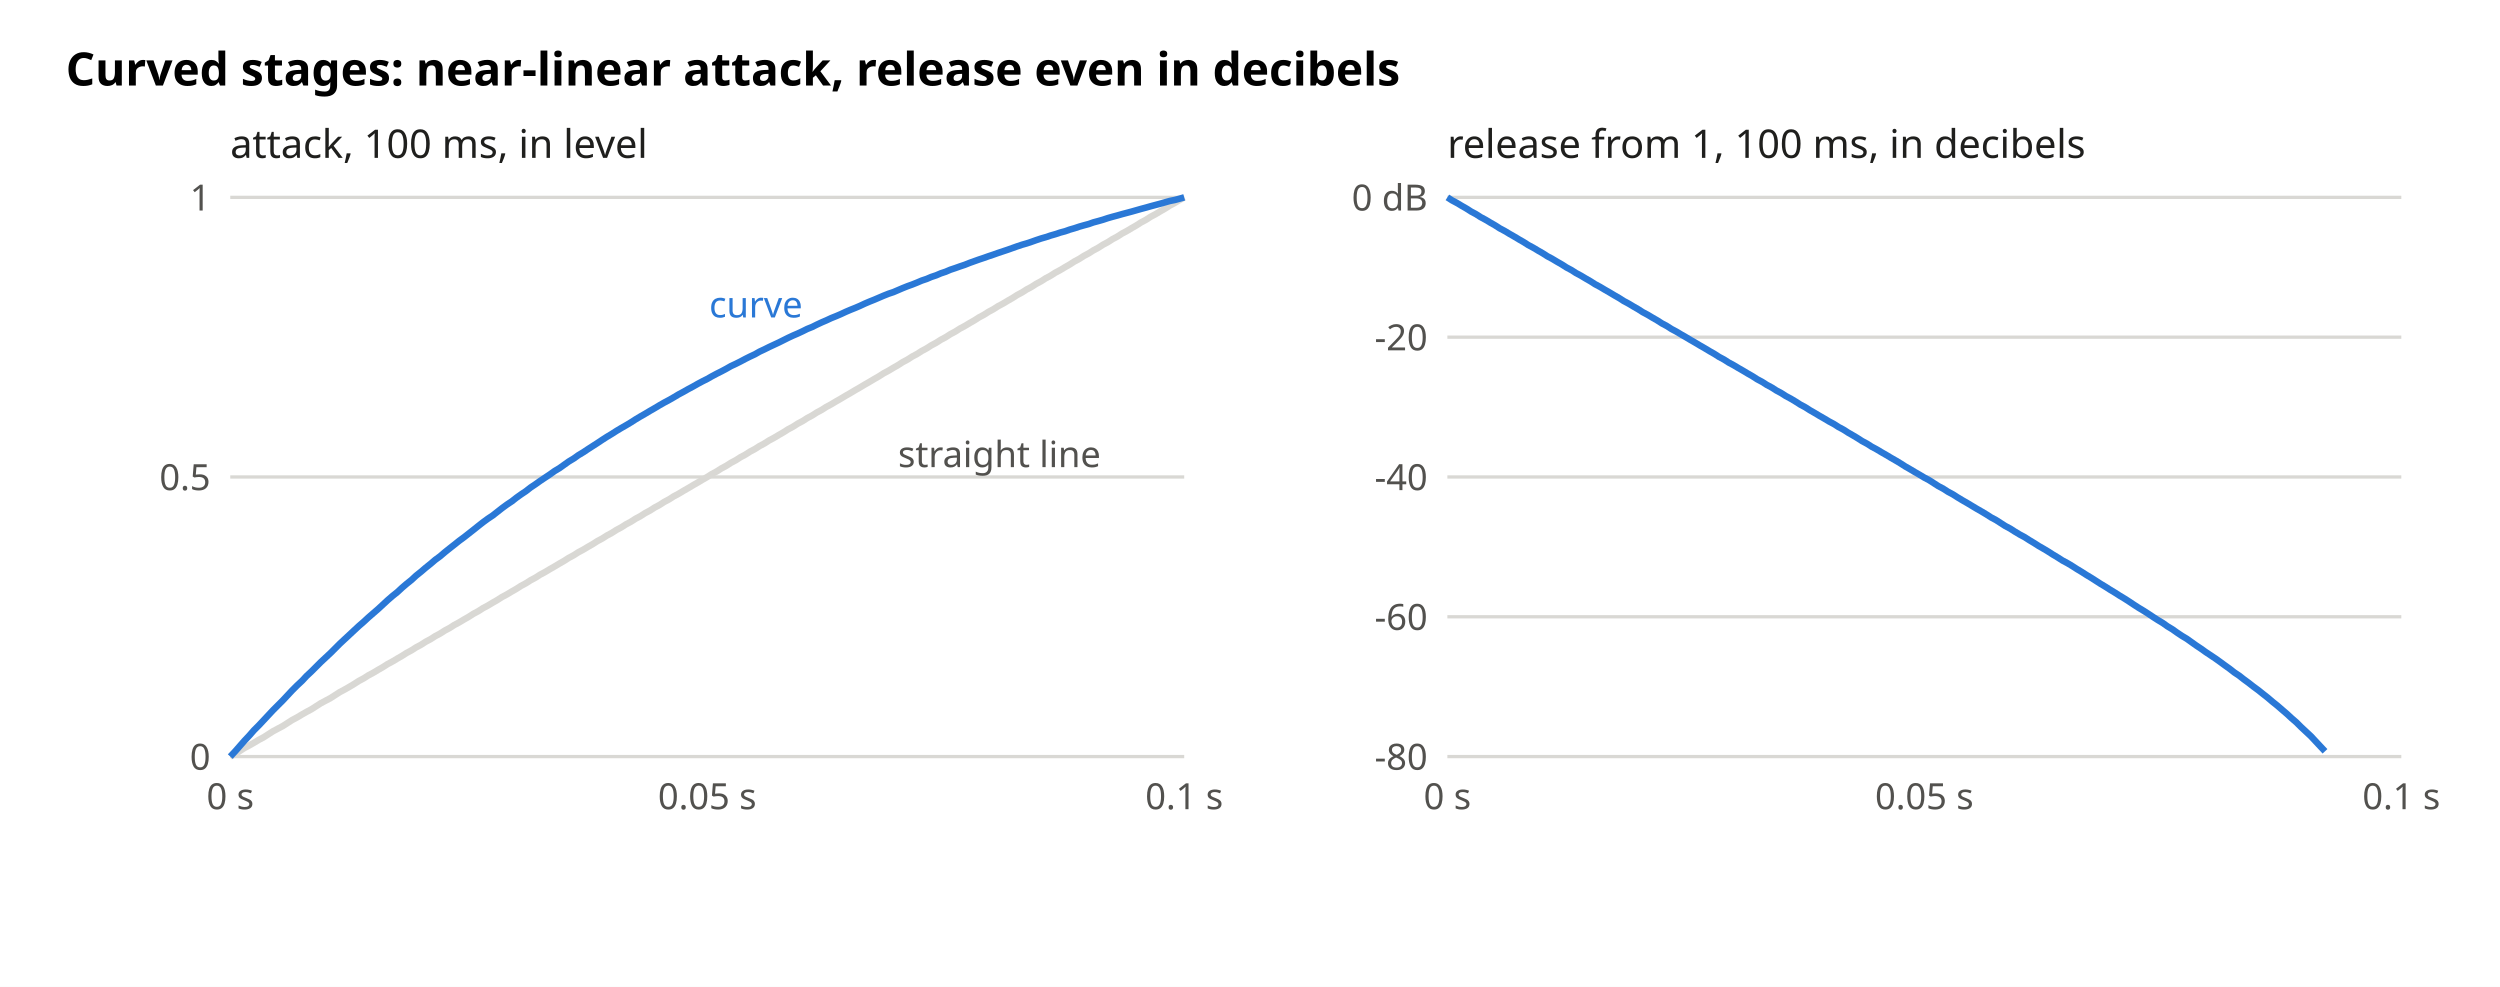
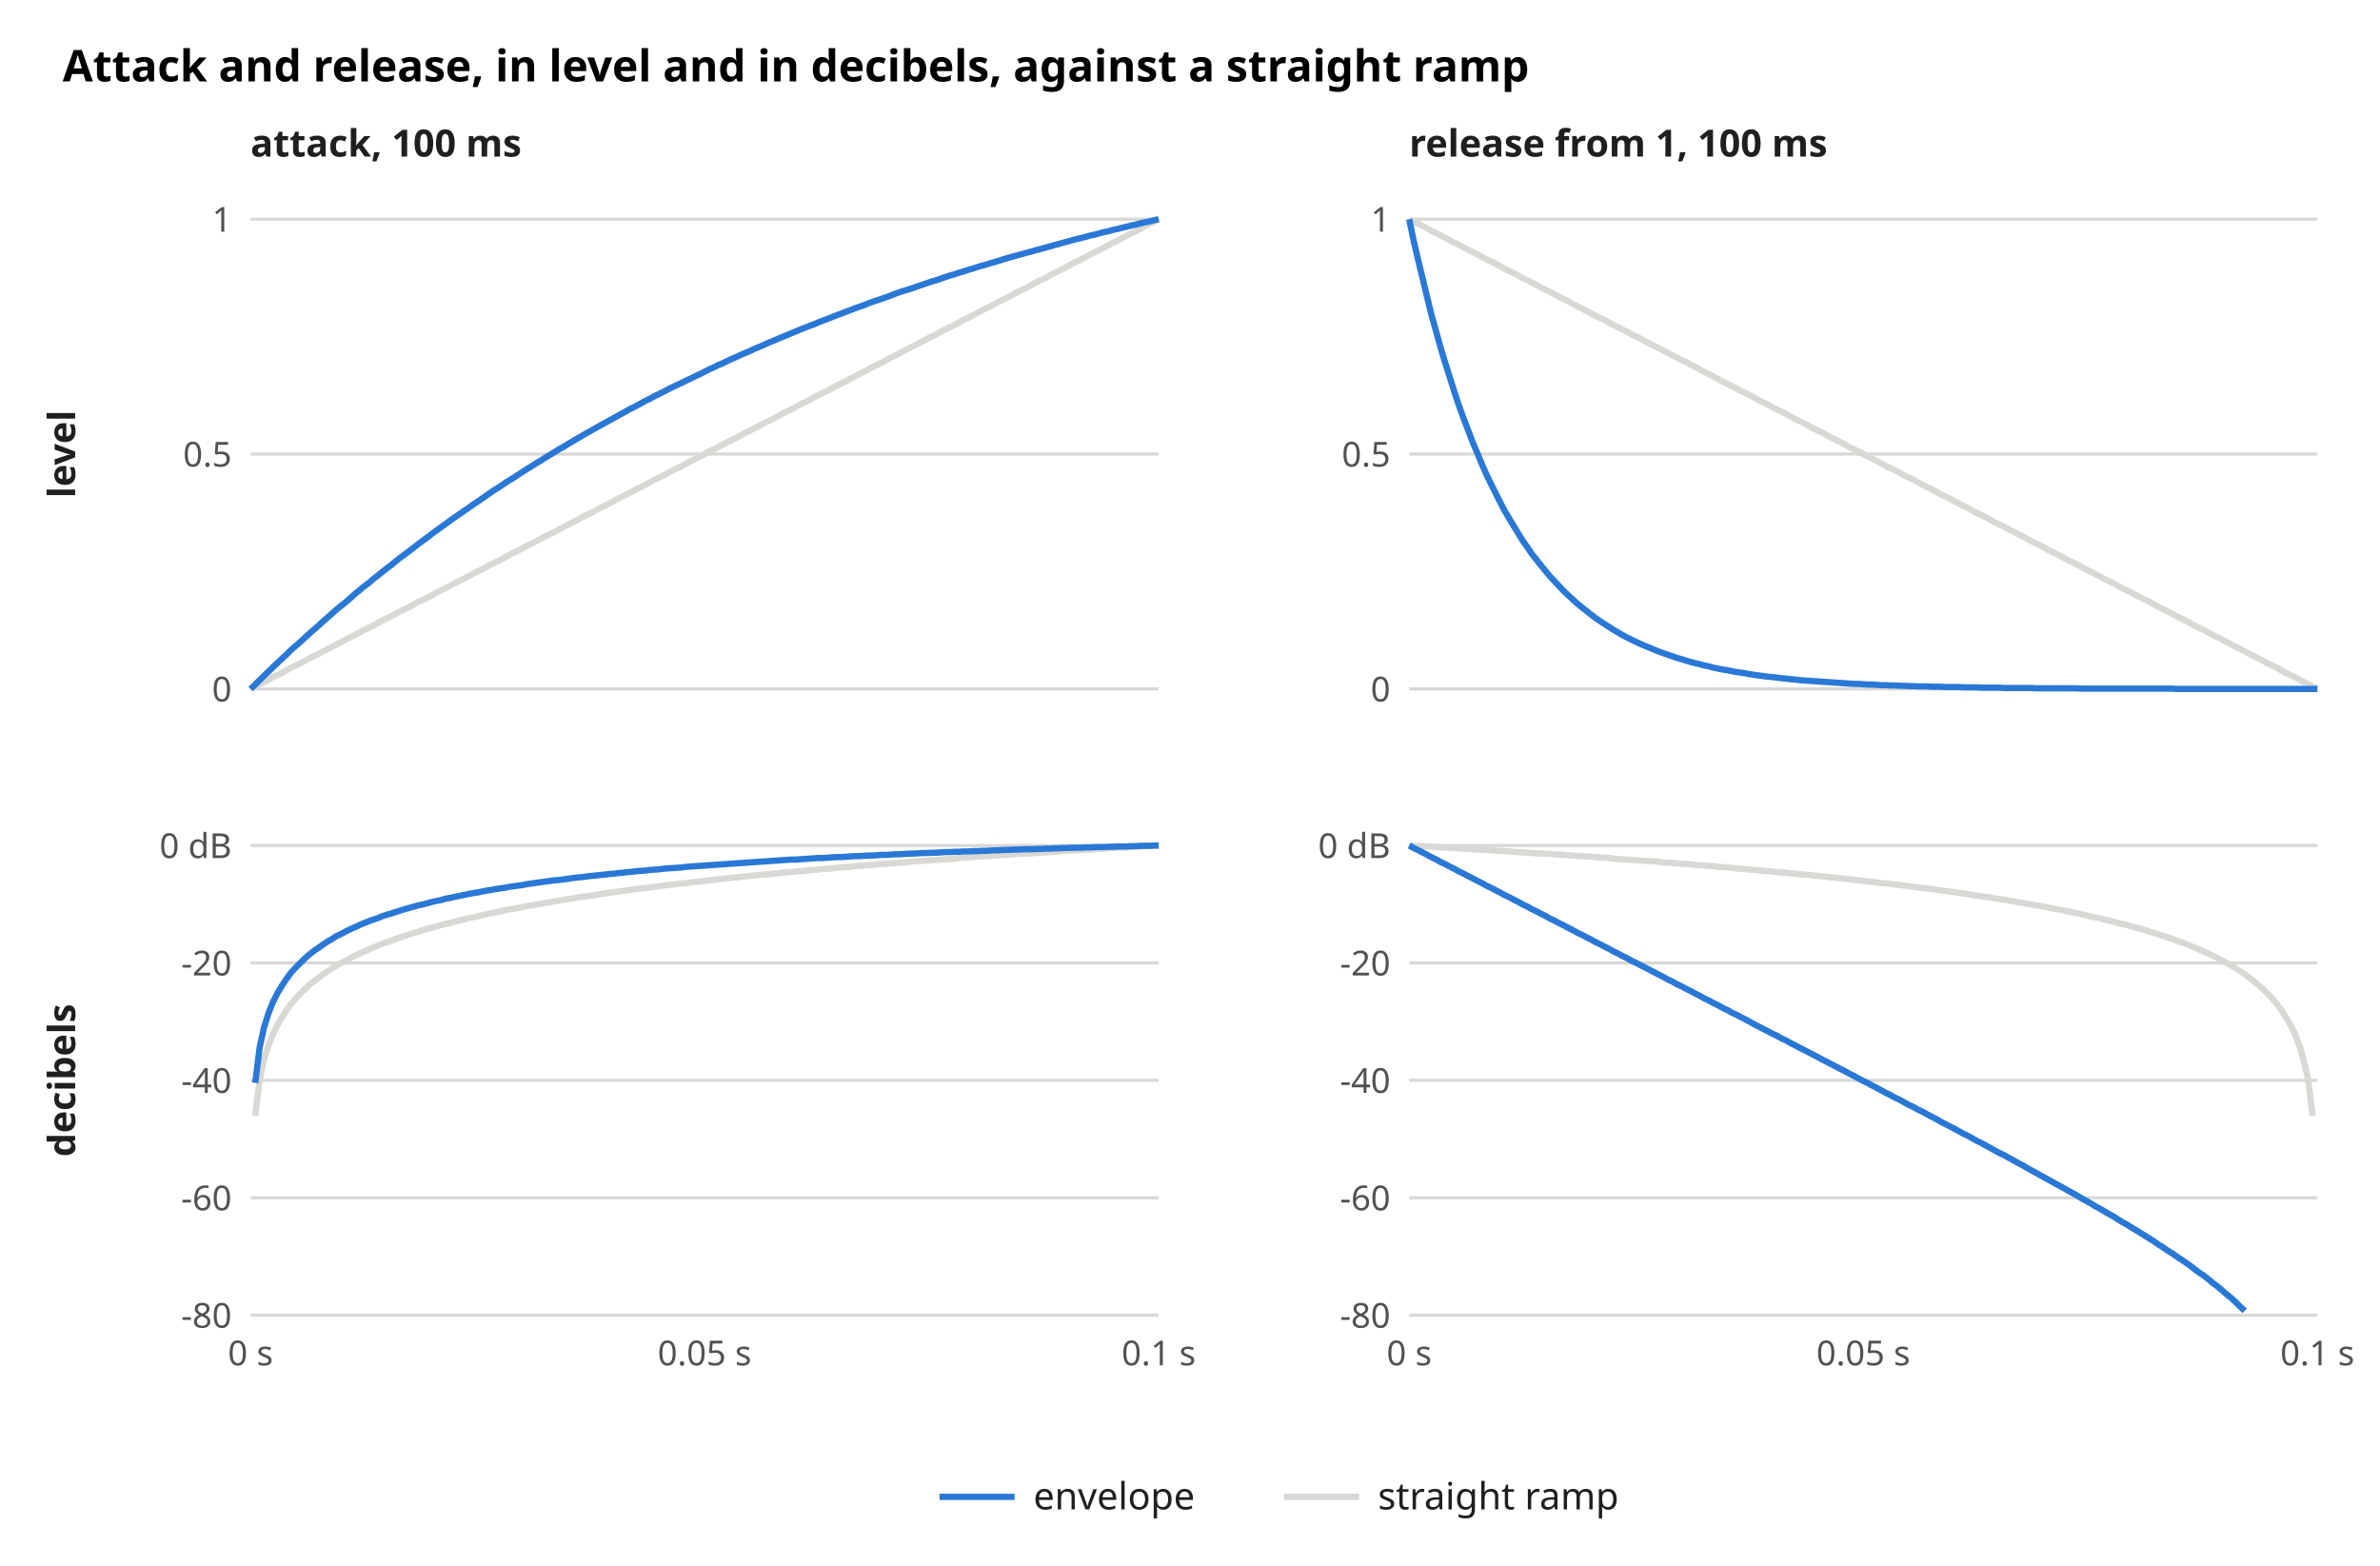
- <svg xmlns="http://www.w3.org/2000/svg" width="760" height="300" viewBox="0 0 760 300" font-family="sans-serif" font-size="13">
+ <svg xmlns="http://www.w3.org/2000/svg" width="760" height="500" viewBox="0 0 760 500" font-family="sans-serif" font-size="13">
  <rect width="100%" height="100%" fill="#ffffff" />
-   <text x="20" y="26" font-weight="bold" font-size="14">Curved stages: near-linear attack, release even in decibels</text>
-   <line x1="70.0" y1="230.0" x2="360.0" y2="230.0" stroke="#d9d8d4" stroke-width="1" />
-   <text x="64.0" y="234.0" text-anchor="end" font-size="11" fill="#52514e">0</text>
-   <line x1="70.0" y1="145.0" x2="360.0" y2="145.0" stroke="#d9d8d4" stroke-width="1" />
-   <text x="64.0" y="149.0" text-anchor="end" font-size="11" fill="#52514e">0.5</text>
-   <line x1="70.0" y1="60.0" x2="360.0" y2="60.0" stroke="#d9d8d4" stroke-width="1" />
-   <text x="64.0" y="64.0" text-anchor="end" font-size="11" fill="#52514e">1</text>
-   <text x="70.0" y="246.0" text-anchor="middle" font-size="11" fill="#52514e">0 s</text>
-   <text x="215.0" y="246.0" text-anchor="middle" font-size="11" fill="#52514e">0.05 s</text>
-   <text x="360.0" y="246.0" text-anchor="middle" font-size="11" fill="#52514e">0.1 s</text>
-   <text x="70.0" y="48.0" text-anchor="start" font-size="12" fill="#1f1f1d">attack, 100 ms, in level</text>
-   <polyline points="70.0,230.0 71.5,229.2 72.9,228.3 74.3,227.4 75.8,226.6 77.2,225.8 78.7,224.9 80.2,224.1 81.6,223.2 83.0,222.3 84.5,221.5 86.0,220.7 87.4,219.8 88.8,218.9 90.3,218.1 91.8,217.2 93.2,216.4 94.7,215.6 96.1,214.7 97.5,213.8 99.0,213.0 100.5,212.2 101.9,211.3 103.3,210.4 104.8,209.6 106.2,208.8 107.7,207.9 109.1,207.0 110.6,206.2 112.0,205.3 113.5,204.5 115.0,203.6 116.4,202.8 117.8,201.9 119.3,201.1 120.8,200.2 122.2,199.4 123.6,198.5 125.1,197.7 126.5,196.8 128.0,196.0 129.4,195.1 130.9,194.3 132.3,193.4 133.8,192.6 135.2,191.7 136.7,190.9 138.1,190.0 139.6,189.2 141.1,188.3 142.5,187.5 143.9,186.6 145.4,185.8 146.8,184.9 148.3,184.1 149.8,183.2 151.2,182.4 152.6,181.5 154.1,180.7 155.6,179.8 157.0,179.0 158.4,178.1 159.9,177.3 161.3,176.4 162.8,175.6 164.2,174.7 165.7,173.9 167.2,173.0 168.6,172.2 170.1,171.3 171.5,170.5 172.9,169.6 174.4,168.8 175.8,167.9 177.3,167.1 178.8,166.2 180.2,165.4 181.6,164.5 183.1,163.7 184.5,162.8 186.0,162.0 187.4,161.1 188.9,160.3 190.3,159.4 191.8,158.6 193.2,157.7 194.7,156.9 196.1,156.0 197.6,155.2 199.0,154.3 200.5,153.5 201.9,152.6 203.4,151.8 204.8,150.9 206.3,150.1 207.8,149.2 209.2,148.4 210.7,147.5 212.1,146.7 213.6,145.8 215.0,145.0 216.4,144.1 217.9,143.3 219.3,142.4 220.8,141.6 222.2,140.7 223.7,139.9 225.1,139.0 226.6,138.2 228.0,137.3 229.5,136.5 230.9,135.6 232.4,134.8 233.8,133.9 235.3,133.1 236.8,132.2 238.2,131.4 239.6,130.5 241.1,129.7 242.5,128.8 244.0,128.0 245.4,127.1 246.9,126.3 248.3,125.4 249.8,124.6 251.2,123.7 252.7,122.9 254.2,122.0 255.6,121.2 257.1,120.3 258.5,119.5 260.0,118.6 261.4,117.8 262.9,116.9 264.3,116.1 265.8,115.2 267.2,114.4 268.6,113.5 270.1,112.7 271.6,111.8 273.0,111.0 274.4,110.1 275.9,109.3 277.3,108.4 278.8,107.6 280.2,106.7 281.7,105.9 283.1,105.0 284.6,104.2 286.0,103.3 287.5,102.5 288.9,101.6 290.4,100.8 291.8,99.9 293.3,99.1 294.8,98.2 296.2,97.4 297.6,96.5 299.1,95.7 300.5,94.8 302.0,94.0 303.4,93.1 304.9,92.3 306.4,91.4 307.8,90.6 309.2,89.7 310.7,88.9 312.1,88.0 313.6,87.2 315.0,86.3 316.5,85.5 317.9,84.6 319.4,83.8 320.8,82.9 322.3,82.1 323.8,81.2 325.2,80.4 326.6,79.5 328.1,78.7 329.5,77.8 331.0,77.0 332.4,76.1 333.9,75.3 335.3,74.4 336.8,73.6 338.2,72.7 339.7,71.9 341.1,71.0 342.6,70.2 344.1,69.3 345.5,68.5 346.9,67.6 348.4,66.8 349.8,65.9 351.3,65.1 352.8,64.2 354.2,63.4 355.6,62.5 357.1,61.7 358.6,60.8 360.0,60.0" fill="none" stroke="#d9d8d4" stroke-width="2" />
-   <polyline points="70.0,230.0 71.5,228.4 72.9,226.8 74.3,225.2 75.8,223.6 77.2,222.0 78.7,220.5 80.2,218.9 81.6,217.4 83.0,215.9 84.5,214.4 86.0,212.9 87.4,211.4 88.8,209.9 90.3,208.4 91.8,207.0 93.2,205.5 94.7,204.1 96.1,202.7 97.5,201.3 99.0,199.9 100.5,198.5 101.9,197.1 103.3,195.7 104.8,194.3 106.2,193.0 107.7,191.6 109.1,190.3 110.6,189.0 112.0,187.7 113.5,186.4 115.0,185.1 116.4,183.8 117.8,182.5 119.3,181.2 120.8,180.0 122.2,178.7 123.6,177.5 125.1,176.3 126.5,175.0 128.0,173.8 129.4,172.6 130.9,171.4 132.3,170.2 133.8,169.1 135.2,167.9 136.7,166.7 138.1,165.6 139.6,164.4 141.1,163.3 142.5,162.2 143.9,161.1 145.4,159.9 146.8,158.8 148.3,157.7 149.8,156.7 151.2,155.6 152.6,154.5 154.1,153.4 155.6,152.4 157.0,151.3 158.4,150.3 159.9,149.3 161.3,148.2 162.8,147.2 164.2,146.2 165.7,145.2 167.2,144.2 168.6,143.2 170.1,142.3 171.5,141.3 172.9,140.3 174.4,139.4 175.8,138.4 177.3,137.5 178.8,136.5 180.2,135.6 181.6,134.7 183.1,133.7 184.5,132.8 186.0,131.9 187.4,131.0 188.9,130.1 190.3,129.3 191.8,128.4 193.2,127.5 194.7,126.6 196.1,125.8 197.6,124.9 199.0,124.1 200.5,123.2 201.9,122.4 203.4,121.6 204.8,120.8 206.3,119.9 207.8,119.1 209.2,118.3 210.7,117.5 212.1,116.7 213.6,115.9 215.0,115.2 216.4,114.4 217.9,113.6 219.3,112.9 220.8,112.1 222.2,111.3 223.7,110.6 225.1,109.9 226.6,109.1 228.0,108.4 229.5,107.7 230.9,106.9 232.4,106.2 233.8,105.5 235.3,104.8 236.8,104.1 238.2,103.4 239.6,102.7 241.1,102.0 242.5,101.4 244.0,100.7 245.4,100.0 246.9,99.4 248.3,98.7 249.8,98.0 251.2,97.4 252.7,96.7 254.2,96.1 255.6,95.5 257.1,94.8 258.5,94.2 260.0,93.6 261.4,93.0 262.9,92.3 264.3,91.7 265.8,91.1 267.2,90.5 268.6,89.9 270.1,89.3 271.6,88.8 273.0,88.2 274.4,87.6 275.9,87.0 277.3,86.5 278.8,85.9 280.2,85.3 281.7,84.8 283.1,84.2 284.6,83.7 286.0,83.1 287.5,82.6 288.9,82.0 290.4,81.5 291.8,81.0 293.3,80.5 294.8,79.9 296.2,79.4 297.6,78.9 299.1,78.4 300.5,77.9 302.0,77.4 303.4,76.9 304.9,76.4 306.4,75.9 307.8,75.4 309.2,74.9 310.7,74.4 312.1,74.0 313.6,73.5 315.0,73.0 316.5,72.5 317.9,72.1 319.4,71.6 320.8,71.2 322.3,70.7 323.8,70.3 325.2,69.8 326.6,69.4 328.1,68.9 329.5,68.5 331.0,68.1 332.4,67.6 333.9,67.2 335.3,66.8 336.8,66.3 338.2,65.9 339.7,65.5 341.1,65.1 342.6,64.7 344.1,64.3 345.5,63.9 346.9,63.5 348.4,63.1 349.8,62.7 351.3,62.3 352.8,61.9 354.2,61.5 355.6,61.1 357.1,60.8 358.6,60.4 360.0,60.0" fill="none" stroke="#2a78d6" stroke-width="2" />
-   <text x="244.0" y="96.5" text-anchor="end" font-size="11" fill="#2a78d6">curve</text>
-   <text x="273.0" y="142.0" text-anchor="start" font-size="11" fill="#52514e">straight line</text>
-   <line x1="440.0" y1="60.0" x2="730.0" y2="60.0" stroke="#d9d8d4" stroke-width="1" />
-   <text x="434.0" y="64.0" text-anchor="end" font-size="11" fill="#52514e">0 dB</text>
-   <line x1="440.0" y1="102.5" x2="730.0" y2="102.5" stroke="#d9d8d4" stroke-width="1" />
-   <text x="434.0" y="106.5" text-anchor="end" font-size="11" fill="#52514e">-20</text>
-   <line x1="440.0" y1="145.0" x2="730.0" y2="145.0" stroke="#d9d8d4" stroke-width="1" />
-   <text x="434.0" y="149.0" text-anchor="end" font-size="11" fill="#52514e">-40</text>
-   <line x1="440.0" y1="187.5" x2="730.0" y2="187.5" stroke="#d9d8d4" stroke-width="1" />
-   <text x="434.0" y="191.5" text-anchor="end" font-size="11" fill="#52514e">-60</text>
-   <line x1="440.0" y1="230.0" x2="730.0" y2="230.0" stroke="#d9d8d4" stroke-width="1" />
-   <text x="434.0" y="234.0" text-anchor="end" font-size="11" fill="#52514e">-80</text>
-   <text x="440.0" y="246.0" text-anchor="middle" font-size="11" fill="#52514e">0 s</text>
-   <text x="585.0" y="246.0" text-anchor="middle" font-size="11" fill="#52514e">0.05 s</text>
-   <text x="730.0" y="246.0" text-anchor="middle" font-size="11" fill="#52514e">0.1 s</text>
-   <text x="440.0" y="48.0" text-anchor="start" font-size="12" fill="#1f1f1d">release from 1, 100 ms, in decibels</text>
-   <polyline points="440.0,60.0 441.4,60.9 442.9,61.7 444.4,62.6 445.8,63.4 447.2,64.3 448.7,65.1 450.1,66.0 451.6,66.8 453.1,67.7 454.5,68.5 455.9,69.4 457.4,70.2 458.9,71.1 460.3,71.9 461.8,72.8 463.2,73.6 464.6,74.5 466.1,75.3 467.6,76.2 469.0,77.0 470.4,77.9 471.9,78.7 473.4,79.6 474.8,80.4 476.2,81.3 477.7,82.1 479.1,83.0 480.6,83.8 482.1,84.7 483.5,85.5 484.9,86.4 486.4,87.2 487.9,88.1 489.3,88.9 490.8,89.8 492.2,90.6 493.6,91.5 495.1,92.3 496.6,93.2 498.0,94.0 499.4,94.9 500.9,95.7 502.4,96.6 503.8,97.4 505.2,98.3 506.7,99.1 508.1,100.0 509.6,100.8 511.1,101.7 512.5,102.5 514.0,103.4 515.4,104.2 516.9,105.1 518.3,105.9 519.8,106.8 521.2,107.6 522.6,108.5 524.1,109.3 525.5,110.2 527.0,111.0 528.5,111.9 529.9,112.7 531.4,113.6 532.8,114.4 534.2,115.3 535.7,116.1 537.1,117.0 538.6,117.8 540.0,118.7 541.5,119.5 542.9,120.4 544.4,121.2 545.9,122.1 547.3,123.0 548.8,123.8 550.2,124.7 551.6,125.5 553.1,126.4 554.5,127.2 556.0,128.1 557.5,128.9 558.9,129.8 560.4,130.6 561.8,131.5 563.2,132.3 564.7,133.2 566.1,134.1 567.6,134.9 569.0,135.8 570.5,136.6 572.0,137.5 573.4,138.3 574.9,139.2 576.3,140.0 577.8,140.9 579.2,141.8 580.6,142.6 582.1,143.5 583.5,144.3 585.0,145.2 586.5,146.0 587.9,146.9 589.3,147.8 590.8,148.6 592.2,149.5 593.7,150.3 595.1,151.2 596.6,152.1 598.0,152.9 599.5,153.8 601.0,154.7 602.4,155.5 603.9,156.4 605.3,157.3 606.8,158.1 608.2,159.0 609.6,159.9 611.1,160.7 612.5,161.6 614.0,162.5 615.5,163.3 616.9,164.2 618.4,165.1 619.8,166.0 621.2,166.8 622.7,167.7 624.1,168.6 625.6,169.5 627.0,170.4 628.5,171.2 630.0,172.1 631.4,173.0 632.9,173.9 634.3,174.8 635.8,175.7 637.2,176.6 638.6,177.5 640.1,178.4 641.5,179.3 643.0,180.2 644.4,181.1 645.9,182.0 647.3,182.9 648.8,183.9 650.2,184.8 651.7,185.7 653.1,186.6 654.6,187.6 656.0,188.5 657.5,189.4 658.9,190.4 660.4,191.3 661.8,192.3 663.3,193.3 664.8,194.2 666.2,195.2 667.6,196.2 669.1,197.2 670.5,198.2 672.0,199.2 673.5,200.2 674.9,201.2 676.4,202.3 677.8,203.3 679.2,204.4 680.7,205.4 682.1,206.5 683.6,207.6 685.0,208.7 686.5,209.8 688.0,211.0 689.4,212.1 690.8,213.3 692.3,214.5 693.8,215.8 695.2,217.0 696.6,218.3 698.1,219.6 699.5,221.0 701.0,222.4 702.5,223.8 703.9,225.3 705.3,226.8 706.8,228.4" fill="none" stroke="#2a78d6" stroke-width="2" />
+   <text x="20" y="26" font-weight="bold" font-size="14">Attack and release, in level and in decibels, against a straight ramp</text>
+   <text x="80.0" y="50.0" text-anchor="start" font-size="12" fill="#1f1f1d" font-weight="bold">attack, 100 ms</text>
+   <line x1="80.0" y1="220.0" x2="370.0" y2="220.0" stroke="#d9d8d4" stroke-width="1" />
+   <text x="74.0" y="224.0" text-anchor="end" font-size="11" fill="#52514e">0</text>
+   <line x1="80.0" y1="145.0" x2="370.0" y2="145.0" stroke="#d9d8d4" stroke-width="1" />
+   <text x="74.0" y="149.0" text-anchor="end" font-size="11" fill="#52514e">0.5</text>
+   <line x1="80.0" y1="70.0" x2="370.0" y2="70.0" stroke="#d9d8d4" stroke-width="1" />
+   <text x="74.0" y="74.0" text-anchor="end" font-size="11" fill="#52514e">1</text>
+   <polyline points="80.0,220.0 81.5,219.2 82.9,218.5 84.3,217.8 85.8,217.0 87.2,216.2 88.7,215.5 90.2,214.8 91.6,214.0 93.0,213.2 94.5,212.5 96.0,211.8 97.4,211.0 98.8,210.2 100.3,209.5 101.8,208.8 103.2,208.0 104.7,207.2 106.1,206.5 107.5,205.8 109.0,205.0 110.5,204.2 111.9,203.5 113.3,202.8 114.8,202.0 116.2,201.2 117.7,200.5 119.1,199.8 120.6,199.0 122.0,198.2 123.5,197.5 125.0,196.8 126.4,196.0 127.8,195.2 129.3,194.5 130.8,193.8 132.2,193.0 133.6,192.2 135.1,191.5 136.6,190.8 138.0,190.0 139.4,189.2 140.9,188.5 142.3,187.8 143.8,187.0 145.2,186.2 146.7,185.5 148.1,184.8 149.6,184.0 151.1,183.2 152.5,182.5 153.9,181.8 155.4,181.0 156.8,180.2 158.3,179.5 159.8,178.8 161.2,178.0 162.6,177.2 164.1,176.5 165.6,175.8 167.0,175.0 168.4,174.2 169.9,173.5 171.3,172.8 172.8,172.0 174.2,171.2 175.7,170.5 177.2,169.8 178.6,169.0 180.1,168.2 181.5,167.5 182.9,166.8 184.4,166.0 185.8,165.2 187.3,164.5 188.8,163.8 190.2,163.0 191.6,162.2 193.1,161.5 194.5,160.8 196.0,160.0 197.4,159.2 198.9,158.5 200.3,157.8 201.8,157.0 203.2,156.2 204.7,155.5 206.1,154.8 207.6,154.0 209.0,153.2 210.5,152.5 211.9,151.8 213.4,151.0 214.8,150.2 216.3,149.5 217.8,148.8 219.2,148.0 220.7,147.2 222.1,146.5 223.6,145.8 225.0,145.0 226.4,144.2 227.9,143.5 229.3,142.8 230.8,142.0 232.2,141.2 233.7,140.5 235.1,139.8 236.6,139.0 238.0,138.2 239.5,137.5 240.9,136.8 242.4,136.0 243.8,135.2 245.3,134.5 246.8,133.8 248.2,133.0 249.6,132.2 251.1,131.5 252.5,130.8 254.0,130.0 255.4,129.2 256.9,128.5 258.4,127.8 259.8,127.0 261.2,126.2 262.7,125.5 264.1,124.8 265.6,124.0 267.1,123.2 268.5,122.5 270.0,121.8 271.4,121.0 272.9,120.2 274.3,119.5 275.8,118.8 277.2,118.0 278.6,117.2 280.1,116.5 281.6,115.8 283.0,115.0 284.4,114.2 285.9,113.5 287.3,112.8 288.8,112.0 290.2,111.2 291.7,110.5 293.1,109.8 294.6,109.0 296.0,108.2 297.5,107.5 298.9,106.8 300.4,106.0 301.8,105.2 303.3,104.5 304.8,103.8 306.2,103.0 307.6,102.2 309.1,101.5 310.5,100.8 312.0,100.0 313.4,99.2 314.9,98.5 316.4,97.8 317.8,97.0 319.2,96.2 320.7,95.5 322.1,94.8 323.6,94.0 325.0,93.2 326.5,92.5 327.9,91.8 329.4,91.0 330.8,90.2 332.3,89.5 333.8,88.8 335.2,88.0 336.6,87.2 338.1,86.5 339.5,85.8 341.0,85.0 342.4,84.2 343.9,83.5 345.3,82.8 346.8,82.0 348.2,81.2 349.7,80.5 351.1,79.8 352.6,79.0 354.1,78.2 355.5,77.5 356.9,76.8 358.4,76.0 359.8,75.2 361.3,74.5 362.8,73.8 364.2,73.0 365.6,72.2 367.1,71.5 368.6,70.8 370.0,70.0" fill="none" stroke="#d9d8d4" stroke-width="2" />
+   <polyline points="80.0,220.0 81.5,218.6 82.9,217.2 84.3,215.8 85.8,214.4 87.2,213.0 88.7,211.6 90.2,210.2 91.6,208.9 93.0,207.5 94.5,206.2 96.0,204.9 97.4,203.6 98.8,202.3 100.3,201.0 101.8,199.7 103.2,198.4 104.7,197.1 106.1,195.9 107.5,194.6 109.0,193.4 110.5,192.2 111.9,191.0 113.3,189.7 114.8,188.5 116.2,187.3 117.7,186.2 119.1,185.0 120.6,183.8 122.0,182.7 123.5,181.5 125.0,180.4 126.4,179.2 127.8,178.1 129.3,177.0 130.8,175.9 132.2,174.8 133.6,173.7 135.1,172.6 136.6,171.5 138.0,170.4 139.4,169.4 140.9,168.3 142.3,167.3 143.8,166.2 145.2,165.2 146.7,164.2 148.1,163.2 149.6,162.2 151.1,161.1 152.5,160.2 153.9,159.2 155.4,158.2 156.8,157.2 158.3,156.2 159.8,155.3 161.2,154.3 162.6,153.4 164.1,152.5 165.6,151.5 167.0,150.6 168.4,149.7 169.9,148.8 171.3,147.9 172.8,147.0 174.2,146.1 175.7,145.2 177.2,144.3 178.6,143.4 180.1,142.6 181.5,141.7 182.9,140.9 184.4,140.0 185.8,139.2 187.3,138.3 188.8,137.5 190.2,136.7 191.6,135.9 193.1,135.1 194.5,134.3 196.0,133.5 197.4,132.7 198.9,131.9 200.3,131.1 201.8,130.3 203.2,129.6 204.7,128.8 206.1,128.0 207.6,127.3 209.0,126.5 210.5,125.8 211.9,125.1 213.4,124.3 214.8,123.6 216.3,122.9 217.8,122.2 219.2,121.5 220.7,120.8 222.1,120.1 223.6,119.4 225.0,118.7 226.4,118.0 227.9,117.3 229.3,116.6 230.8,116.0 232.2,115.3 233.7,114.6 235.1,114.0 236.6,113.3 238.0,112.7 239.5,112.1 240.9,111.4 242.4,110.8 243.8,110.2 245.3,109.5 246.8,108.9 248.2,108.3 249.6,107.7 251.1,107.1 252.5,106.5 254.0,105.9 255.4,105.3 256.9,104.7 258.4,104.1 259.8,103.6 261.2,103.0 262.7,102.4 264.1,101.9 265.6,101.3 267.1,100.7 268.5,100.2 270.0,99.6 271.4,99.1 272.9,98.5 274.3,98.0 275.8,97.5 277.2,96.9 278.6,96.4 280.1,95.9 281.6,95.4 283.0,94.9 284.4,94.4 285.9,93.8 287.3,93.3 288.8,92.8 290.2,92.4 291.7,91.9 293.1,91.4 294.6,90.9 296.0,90.4 297.5,89.9 298.9,89.5 300.4,89.0 301.8,88.5 303.3,88.0 304.8,87.6 306.2,87.1 307.6,86.7 309.1,86.2 310.5,85.8 312.0,85.3 313.4,84.9 314.9,84.5 316.4,84.0 317.8,83.6 319.2,83.2 320.7,82.7 322.1,82.3 323.6,81.9 325.0,81.5 326.5,81.1 327.9,80.7 329.4,80.3 330.8,79.9 332.3,79.5 333.8,79.1 335.2,78.7 336.6,78.3 338.1,77.9 339.5,77.5 341.0,77.1 342.4,76.7 343.9,76.3 345.3,76.0 346.8,75.6 348.2,75.2 349.7,74.9 351.1,74.5 352.6,74.1 354.1,73.8 355.5,73.4 356.9,73.1 358.4,72.7 359.8,72.4 361.3,72.0 362.8,71.7 364.2,71.3 365.6,71.0 367.1,70.7 368.6,70.3 370.0,70.0" fill="none" stroke="#2a78d6" stroke-width="2" />
+   <line x1="80.0" y1="270.0" x2="370.0" y2="270.0" stroke="#d9d8d4" stroke-width="1" />
+   <text x="74.0" y="274.0" text-anchor="end" font-size="11" fill="#52514e">0 dB</text>
+   <line x1="80.0" y1="307.5" x2="370.0" y2="307.5" stroke="#d9d8d4" stroke-width="1" />
+   <text x="74.0" y="311.5" text-anchor="end" font-size="11" fill="#52514e">-20</text>
+   <line x1="80.0" y1="345.0" x2="370.0" y2="345.0" stroke="#d9d8d4" stroke-width="1" />
+   <text x="74.0" y="349.0" text-anchor="end" font-size="11" fill="#52514e">-40</text>
+   <line x1="80.0" y1="382.5" x2="370.0" y2="382.5" stroke="#d9d8d4" stroke-width="1" />
+   <text x="74.0" y="386.5" text-anchor="end" font-size="11" fill="#52514e">-60</text>
+   <line x1="80.0" y1="420.0" x2="370.0" y2="420.0" stroke="#d9d8d4" stroke-width="1" />
+   <text x="74.0" y="424.0" text-anchor="end" font-size="11" fill="#52514e">-80</text>
+   <text x="80.0" y="436.0" text-anchor="middle" font-size="11" fill="#52514e">0 s</text>
+   <text x="225.0" y="436.0" text-anchor="middle" font-size="11" fill="#52514e">0.05 s</text>
+   <text x="370.0" y="436.0" text-anchor="middle" font-size="11" fill="#52514e">0.1 s</text>
+   <polyline points="81.5,356.3 82.9,345.0 84.3,338.4 85.8,333.7 87.2,330.1 88.7,327.1 90.2,324.6 91.6,322.4 93.0,320.5 94.5,318.8 96.0,317.2 97.4,315.8 98.8,314.5 100.3,313.3 101.8,312.2 103.2,311.1 104.7,310.1 106.1,309.2 107.5,308.3 109.0,307.5 110.5,306.7 111.9,305.9 113.3,305.2 114.8,304.5 116.2,303.9 117.7,303.2 119.1,302.6 120.6,302.0 122.0,301.4 123.5,300.9 125.0,300.4 126.4,299.8 127.8,299.3 129.3,298.9 130.8,298.4 132.2,297.9 133.6,297.5 135.1,297.0 136.6,296.6 138.0,296.2 139.4,295.8 140.9,295.4 142.3,295.0 143.8,294.7 145.2,294.3 146.7,293.9 148.1,293.6 149.6,293.2 151.1,292.9 152.5,292.6 153.9,292.3 155.4,291.9 156.8,291.6 158.3,291.3 159.8,291.0 161.2,290.7 162.6,290.4 164.1,290.2 165.6,289.9 167.0,289.6 168.4,289.3 169.9,289.1 171.3,288.8 172.8,288.6 174.2,288.3 175.7,288.1 177.2,287.8 178.6,287.6 180.1,287.3 181.5,287.1 182.9,286.9 184.4,286.6 185.8,286.4 187.3,286.2 188.8,286.0 190.2,285.8 191.6,285.5 193.1,285.3 194.5,285.1 196.0,284.9 197.4,284.7 198.9,284.5 200.3,284.3 201.8,284.1 203.2,283.9 204.7,283.7 206.1,283.6 207.6,283.4 209.0,283.2 210.5,283.0 211.9,282.8 213.4,282.6 214.8,282.5 216.3,282.3 217.8,282.1 219.2,282.0 220.7,281.8 222.1,281.6 223.6,281.5 225.0,281.3 226.4,281.1 227.9,281.0 229.3,280.8 230.8,280.6 232.2,280.5 233.7,280.3 235.1,280.2 236.6,280.0 238.0,279.9 239.5,279.7 240.9,279.6 242.4,279.4 243.8,279.3 245.3,279.2 246.8,279.0 248.2,278.9 249.6,278.7 251.1,278.6 252.5,278.5 254.0,278.3 255.4,278.2 256.9,278.1 258.4,277.9 259.8,277.8 261.2,277.7 262.7,277.5 264.1,277.4 265.6,277.3 267.1,277.1 268.5,277.0 270.0,276.9 271.4,276.8 272.9,276.6 274.3,276.5 275.8,276.4 277.2,276.3 278.6,276.2 280.1,276.0 281.6,275.9 283.0,275.8 284.4,275.7 285.9,275.6 287.3,275.5 288.8,275.4 290.2,275.2 291.7,275.1 293.1,275.0 294.6,274.9 296.0,274.8 297.5,274.7 298.9,274.6 300.4,274.5 301.8,274.4 303.3,274.3 304.8,274.2 306.2,274.0 307.6,273.9 309.1,273.8 310.5,273.7 312.0,273.6 313.4,273.5 314.9,273.4 316.4,273.3 317.8,273.2 319.2,273.1 320.7,273.0 322.1,272.9 323.6,272.8 325.0,272.7 326.5,272.6 327.9,272.6 329.4,272.5 330.8,272.4 332.3,272.3 333.8,272.2 335.2,272.1 336.6,272.0 338.1,271.9 339.5,271.8 341.0,271.7 342.4,271.6 343.9,271.5 345.3,271.4 346.8,271.4 348.2,271.3 349.7,271.2 351.1,271.1 352.6,271.0 354.1,270.9 355.5,270.8 356.9,270.7 358.4,270.7 359.8,270.6 361.3,270.5 362.8,270.4 364.2,270.3 365.6,270.2 367.1,270.2 368.6,270.1 370.0,270.0" fill="none" stroke="#d9d8d4" stroke-width="2" />
+   <polyline points="81.5,345.8 82.9,334.6 84.3,328.1 85.8,323.4 87.2,319.9 88.7,317.0 90.2,314.5 91.6,312.4 93.0,310.5 94.5,308.9 96.0,307.4 97.4,306.0 98.8,304.8 100.3,303.6 101.8,302.6 103.2,301.6 104.7,300.6 106.1,299.8 107.5,298.9 109.0,298.2 110.5,297.4 111.9,296.7 113.3,296.1 114.8,295.4 116.2,294.8 117.7,294.2 119.1,293.7 120.6,293.2 122.0,292.6 123.5,292.1 125.0,291.7 126.4,291.2 127.8,290.8 129.3,290.3 130.8,289.9 132.2,289.5 133.6,289.1 135.1,288.8 136.6,288.4 138.0,288.0 139.4,287.7 140.9,287.4 142.3,287.0 143.8,286.7 145.2,286.4 146.7,286.1 148.1,285.8 149.6,285.5 151.1,285.2 152.5,285.0 153.9,284.7 155.4,284.4 156.8,284.2 158.3,283.9 159.8,283.7 161.2,283.5 162.6,283.2 164.1,283.0 165.6,282.8 167.0,282.6 168.4,282.3 169.9,282.1 171.3,281.9 172.8,281.7 174.2,281.5 175.7,281.3 177.2,281.1 178.6,281.0 180.1,280.8 181.5,280.6 182.9,280.4 184.4,280.2 185.8,280.1 187.3,279.9 188.8,279.7 190.2,279.6 191.6,279.4 193.1,279.3 194.5,279.1 196.0,279.0 197.4,278.8 198.9,278.7 200.3,278.5 201.8,278.4 203.2,278.2 204.7,278.1 206.1,278.0 207.6,277.8 209.0,277.7 210.5,277.6 211.9,277.4 213.4,277.3 214.8,277.2 216.3,277.1 217.8,277.0 219.2,276.8 220.7,276.7 222.1,276.6 223.6,276.5 225.0,276.4 226.4,276.3 227.9,276.2 229.3,276.1 230.8,276.0 232.2,275.9 233.7,275.8 235.1,275.7 236.6,275.6 238.0,275.5 239.5,275.4 240.9,275.3 242.4,275.2 243.8,275.1 245.3,275.0 246.8,274.9 248.2,274.8 249.6,274.7 251.1,274.6 252.5,274.5 254.0,274.5 255.4,274.4 256.9,274.3 258.4,274.2 259.8,274.1 261.2,274.0 262.7,274.0 264.1,273.9 265.6,273.8 267.1,273.7 268.5,273.7 270.0,273.6 271.4,273.5 272.9,273.4 274.3,273.4 275.8,273.3 277.2,273.2 278.6,273.2 280.1,273.1 281.6,273.0 283.0,273.0 284.4,272.9 285.9,272.8 287.3,272.8 288.8,272.7 290.2,272.6 291.7,272.6 293.1,272.5 294.6,272.4 296.0,272.4 297.5,272.3 298.9,272.3 300.4,272.2 301.8,272.1 303.3,272.1 304.8,272.0 306.2,272.0 307.6,271.9 309.1,271.9 310.5,271.8 312.0,271.8 313.4,271.7 314.9,271.7 316.4,271.6 317.8,271.5 319.2,271.5 320.7,271.4 322.1,271.4 323.6,271.3 325.0,271.3 326.5,271.2 327.9,271.2 329.4,271.2 330.8,271.1 332.3,271.1 333.8,271.0 335.2,271.0 336.6,270.9 338.1,270.9 339.5,270.8 341.0,270.8 342.4,270.7 343.9,270.7 345.3,270.7 346.8,270.6 348.2,270.6 349.7,270.5 351.1,270.5 352.6,270.5 354.1,270.4 355.5,270.4 356.9,270.3 358.4,270.3 359.8,270.3 361.3,270.2 362.8,270.2 364.2,270.1 365.6,270.1 367.1,270.1 368.6,270.0 370.0,270.0" fill="none" stroke="#2a78d6" stroke-width="2" />
+   <text x="450.0" y="50.0" text-anchor="start" font-size="12" fill="#1f1f1d" font-weight="bold">release from 1, 100 ms</text>
+   <line x1="450.0" y1="220.0" x2="740.0" y2="220.0" stroke="#d9d8d4" stroke-width="1" />
+   <text x="444.0" y="224.0" text-anchor="end" font-size="11" fill="#52514e">0</text>
+   <line x1="450.0" y1="145.0" x2="740.0" y2="145.0" stroke="#d9d8d4" stroke-width="1" />
+   <text x="444.0" y="149.0" text-anchor="end" font-size="11" fill="#52514e">0.5</text>
+   <line x1="450.0" y1="70.0" x2="740.0" y2="70.0" stroke="#d9d8d4" stroke-width="1" />
+   <text x="444.0" y="74.0" text-anchor="end" font-size="11" fill="#52514e">1</text>
+   <polyline points="450.0,70.0 451.4,70.8 452.9,71.5 454.4,72.2 455.8,73.0 457.2,73.8 458.7,74.5 460.1,75.2 461.6,76.0 463.1,76.8 464.5,77.5 465.9,78.2 467.4,79.0 468.9,79.8 470.3,80.5 471.8,81.2 473.2,82.0 474.6,82.8 476.1,83.5 477.6,84.2 479.0,85.0 480.4,85.8 481.9,86.5 483.4,87.2 484.8,88.0 486.2,88.8 487.7,89.5 489.1,90.2 490.6,91.0 492.1,91.8 493.5,92.5 494.9,93.2 496.4,94.0 497.9,94.8 499.3,95.5 500.8,96.2 502.2,97.0 503.6,97.8 505.1,98.5 506.6,99.3 508.0,100.0 509.4,100.8 510.9,101.5 512.4,102.2 513.8,103.0 515.2,103.8 516.7,104.5 518.1,105.2 519.6,106.0 521.0,106.8 522.5,107.5 524.0,108.2 525.4,109.0 526.9,109.8 528.3,110.5 529.8,111.2 531.2,112.0 532.6,112.7 534.1,113.5 535.5,114.2 537.0,115.0 538.5,115.7 539.9,116.5 541.4,117.2 542.8,118.0 544.2,118.8 545.7,119.5 547.1,120.2 548.6,121.0 550.0,121.8 551.5,122.5 552.9,123.2 554.4,124.0 555.9,124.8 557.3,125.5 558.8,126.2 560.2,127.0 561.6,127.8 563.1,128.5 564.5,129.2 566.0,130.0 567.5,130.8 568.9,131.5 570.4,132.2 571.8,133.0 573.2,133.8 574.7,134.5 576.1,135.2 577.6,136.0 579.0,136.8 580.5,137.5 582.0,138.2 583.4,139.0 584.9,139.8 586.3,140.5 587.8,141.2 589.2,142.0 590.6,142.8 592.1,143.5 593.5,144.2 595.0,145.0 596.5,145.8 597.9,146.5 599.3,147.2 600.8,148.0 602.2,148.8 603.7,149.5 605.1,150.2 606.6,151.0 608.0,151.8 609.5,152.5 611.0,153.2 612.4,154.0 613.9,154.8 615.3,155.5 616.8,156.2 618.2,157.0 619.6,157.8 621.1,158.5 622.5,159.2 624.0,160.0 625.5,160.8 626.9,161.5 628.4,162.2 629.8,163.0 631.2,163.8 632.7,164.5 634.1,165.2 635.6,166.0 637.0,166.8 638.5,167.5 640.0,168.2 641.4,169.0 642.9,169.8 644.3,170.5 645.8,171.2 647.2,172.0 648.6,172.8 650.1,173.5 651.5,174.2 653.0,175.0 654.4,175.8 655.9,176.5 657.3,177.2 658.8,178.0 660.2,178.8 661.7,179.5 663.1,180.2 664.6,181.0 666.0,181.8 667.5,182.5 668.9,183.2 670.4,184.0 671.8,184.8 673.3,185.5 674.8,186.2 676.2,187.0 677.6,187.8 679.1,188.5 680.5,189.2 682.0,190.0 683.5,190.8 684.9,191.5 686.4,192.2 687.8,193.0 689.2,193.8 690.7,194.5 692.1,195.2 693.6,196.0 695.0,196.8 696.5,197.5 698.0,198.2 699.4,199.0 700.8,199.8 702.3,200.5 703.8,201.2 705.2,202.0 706.6,202.8 708.1,203.5 709.5,204.2 711.0,205.0 712.5,205.8 713.9,206.5 715.3,207.2 716.8,208.0 718.2,208.8 719.7,209.5 721.1,210.2 722.6,211.0 724.0,211.8 725.5,212.5 727.0,213.2 728.4,214.0 729.8,214.8 731.3,215.5 732.8,216.2 734.2,217.0 735.6,217.8 737.1,218.5 738.5,219.2 740.0,220.0" fill="none" stroke="#d9d8d4" stroke-width="2" />
+   <polyline points="450.0,70.0 451.4,76.8 452.9,83.2 454.4,89.4 455.8,95.2 457.2,100.9 458.7,106.2 460.1,111.3 461.6,116.2 463.1,120.9 464.5,125.4 465.9,129.6 467.4,133.7 468.9,137.6 470.3,141.3 471.8,144.8 473.2,148.2 474.6,151.4 476.1,154.5 477.6,157.5 479.0,160.3 480.4,163.0 481.9,165.5 483.4,168.0 484.8,170.3 486.2,172.6 487.7,174.7 489.1,176.8 490.6,178.7 492.1,180.6 493.5,182.3 494.9,184.0 496.4,185.6 497.9,187.2 499.3,188.7 500.8,190.1 502.2,191.4 503.6,192.7 505.1,193.9 506.6,195.1 508.0,196.2 509.4,197.3 510.9,198.3 512.4,199.3 513.8,200.2 515.2,201.1 516.7,202.0 518.1,202.8 519.6,203.6 521.0,204.3 522.5,205.0 524.0,205.7 525.4,206.3 526.9,206.9 528.3,207.5 529.8,208.1 531.2,208.6 532.6,209.1 534.1,209.6 535.5,210.1 537.0,210.5 538.5,211.0 539.9,211.4 541.4,211.8 542.8,212.1 544.2,212.5 545.7,212.8 547.1,213.2 548.6,213.5 550.0,213.8 551.5,214.0 552.9,214.3 554.4,214.6 555.9,214.8 557.3,215.0 558.8,215.3 560.2,215.5 561.6,215.7 563.1,215.9 564.5,216.1 566.0,216.2 567.5,216.4 568.9,216.6 570.4,216.7 571.8,216.9 573.2,217.0 574.7,217.2 576.1,217.3 577.6,217.4 579.0,217.5 580.5,217.6 582.0,217.7 583.4,217.8 584.9,217.9 586.3,218.0 587.8,218.1 589.2,218.2 590.6,218.3 592.1,218.4 593.5,218.4 595.0,218.5 596.5,218.6 597.9,218.6 599.3,218.7 600.8,218.8 602.2,218.8 603.7,218.9 605.1,218.9 606.6,219.0 608.0,219.0 609.5,219.1 611.0,219.1 612.4,219.2 613.9,219.2 615.3,219.2 616.8,219.3 618.2,219.3 619.6,219.3 621.1,219.4 622.5,219.4 624.0,219.4 625.5,219.4 626.9,219.5 628.4,219.5 629.8,219.5 631.2,219.5 632.7,219.6 634.1,219.6 635.6,219.6 637.0,219.6 638.5,219.6 640.0,219.7 641.4,219.7 642.9,219.7 644.3,219.7 645.8,219.7 647.2,219.7 648.6,219.7 650.1,219.8 651.5,219.8 653.0,219.8 654.4,219.8 655.9,219.8 657.3,219.8 658.8,219.8 660.2,219.8 661.7,219.8 663.1,219.8 664.6,219.9 666.0,219.9 667.5,219.9 668.9,219.9 670.4,219.9 671.8,219.9 673.3,219.9 674.8,219.9 676.2,219.9 677.6,219.9 679.1,219.9 680.5,219.9 682.0,219.9 683.5,219.9 684.9,219.9 686.4,219.9 687.8,219.9 689.2,219.9 690.7,219.9 692.1,219.9 693.6,219.9 695.0,220.0 696.5,220.0 698.0,220.0 699.4,220.0 700.8,220.0 702.3,220.0 703.8,220.0 705.2,220.0 706.6,220.0 708.1,220.0 709.5,220.0 711.0,220.0 712.5,220.0 713.9,220.0 715.3,220.0 716.8,220.0 718.2,220.0 719.7,220.0 721.1,220.0 722.6,220.0 724.0,220.0 725.5,220.0 727.0,220.0 728.4,220.0 729.8,220.0 731.3,220.0 732.8,220.0 734.2,220.0 735.6,220.0 737.1,220.0 738.5,220.0 740.0,220.0" fill="none" stroke="#2a78d6" stroke-width="2" />
+   <line x1="450.0" y1="270.0" x2="740.0" y2="270.0" stroke="#d9d8d4" stroke-width="1" />
+   <text x="444.0" y="274.0" text-anchor="end" font-size="11" fill="#52514e">0 dB</text>
+   <line x1="450.0" y1="307.5" x2="740.0" y2="307.5" stroke="#d9d8d4" stroke-width="1" />
+   <text x="444.0" y="311.5" text-anchor="end" font-size="11" fill="#52514e">-20</text>
+   <line x1="450.0" y1="345.0" x2="740.0" y2="345.0" stroke="#d9d8d4" stroke-width="1" />
+   <text x="444.0" y="349.0" text-anchor="end" font-size="11" fill="#52514e">-40</text>
+   <line x1="450.0" y1="382.5" x2="740.0" y2="382.5" stroke="#d9d8d4" stroke-width="1" />
+   <text x="444.0" y="386.5" text-anchor="end" font-size="11" fill="#52514e">-60</text>
+   <line x1="450.0" y1="420.0" x2="740.0" y2="420.0" stroke="#d9d8d4" stroke-width="1" />
+   <text x="444.0" y="424.0" text-anchor="end" font-size="11" fill="#52514e">-80</text>
+   <text x="450.0" y="436.0" text-anchor="middle" font-size="11" fill="#52514e">0 s</text>
+   <text x="595.0" y="436.0" text-anchor="middle" font-size="11" fill="#52514e">0.05 s</text>
+   <text x="740.0" y="436.0" text-anchor="middle" font-size="11" fill="#52514e">0.1 s</text>
+   <polyline points="450.0,270.0 451.4,270.1 452.9,270.2 454.4,270.2 455.8,270.3 457.2,270.4 458.7,270.5 460.1,270.6 461.6,270.7 463.1,270.7 464.5,270.8 465.9,270.9 467.4,271.0 468.9,271.1 470.3,271.2 471.8,271.3 473.2,271.4 474.6,271.4 476.1,271.5 477.6,271.6 479.0,271.7 480.4,271.8 481.9,271.9 483.4,272.0 484.8,272.1 486.2,272.2 487.7,272.3 489.1,272.4 490.6,272.5 492.1,272.6 493.5,272.6 494.9,272.7 496.4,272.8 497.9,272.9 499.3,273.0 500.8,273.1 502.2,273.2 503.6,273.3 505.1,273.4 506.6,273.5 508.0,273.6 509.4,273.7 510.9,273.8 512.4,273.9 513.8,274.0 515.2,274.2 516.7,274.3 518.1,274.4 519.6,274.5 521.0,274.6 522.5,274.7 524.0,274.8 525.4,274.9 526.9,275.0 528.3,275.1 529.8,275.2 531.2,275.4 532.6,275.5 534.1,275.6 535.5,275.7 537.0,275.8 538.5,275.9 539.9,276.0 541.4,276.2 542.8,276.3 544.2,276.4 545.7,276.5 547.1,276.6 548.6,276.8 550.0,276.9 551.5,277.0 552.9,277.1 554.4,277.3 555.9,277.4 557.3,277.5 558.8,277.7 560.2,277.8 561.6,277.9 563.1,278.1 564.5,278.2 566.0,278.3 567.5,278.5 568.9,278.6 570.4,278.7 571.8,278.9 573.2,279.0 574.7,279.2 576.1,279.3 577.6,279.4 579.0,279.6 580.5,279.7 582.0,279.9 583.4,280.0 584.9,280.2 586.3,280.3 587.8,280.5 589.2,280.6 590.6,280.8 592.1,281.0 593.5,281.1 595.0,281.3 596.5,281.5 597.9,281.6 599.3,281.8 600.8,282.0 602.2,282.1 603.7,282.3 605.1,282.5 606.6,282.6 608.0,282.8 609.5,283.0 611.0,283.2 612.4,283.4 613.9,283.6 615.3,283.7 616.8,283.9 618.2,284.1 619.6,284.3 621.1,284.5 622.5,284.7 624.0,284.9 625.5,285.1 626.9,285.3 628.4,285.5 629.8,285.8 631.2,286.0 632.7,286.2 634.1,286.4 635.6,286.6 637.0,286.9 638.5,287.1 640.0,287.3 641.4,287.6 642.9,287.8 644.3,288.1 645.8,288.3 647.2,288.6 648.6,288.8 650.1,289.1 651.5,289.3 653.0,289.6 654.4,289.9 655.9,290.2 657.3,290.4 658.8,290.7 660.2,291.0 661.7,291.3 663.1,291.6 664.6,291.9 666.0,292.3 667.5,292.6 668.9,292.9 670.4,293.2 671.8,293.6 673.3,293.9 674.8,294.3 676.2,294.7 677.6,295.0 679.1,295.4 680.5,295.8 682.0,296.2 683.5,296.6 684.9,297.0 686.4,297.5 687.8,297.9 689.2,298.4 690.7,298.9 692.1,299.3 693.6,299.8 695.0,300.4 696.5,300.9 698.0,301.4 699.4,302.0 700.8,302.6 702.3,303.2 703.8,303.9 705.2,304.5 706.6,305.2 708.1,305.9 709.5,306.7 711.0,307.5 712.5,308.3 713.9,309.2 715.3,310.1 716.8,311.1 718.2,312.2 719.7,313.3 721.1,314.5 722.6,315.8 724.0,317.2 725.5,318.8 727.0,320.5 728.4,322.4 729.8,324.6 731.3,327.1 732.8,330.1 734.2,333.7 735.6,338.4 737.1,345.0 738.5,356.3" fill="none" stroke="#d9d8d4" stroke-width="2" />
+   <polyline points="450.0,270.0 451.4,270.8 452.9,271.5 454.4,272.3 455.8,273.0 457.2,273.8 458.7,274.5 460.1,275.3 461.6,276.0 463.1,276.8 464.5,277.5 465.9,278.3 467.4,279.0 468.9,279.8 470.3,280.5 471.8,281.3 473.2,282.0 474.6,282.8 476.1,283.5 477.6,284.3 479.0,285.0 480.4,285.8 481.9,286.5 483.4,287.3 484.8,288.0 486.2,288.8 487.7,289.5 489.1,290.3 490.6,291.0 492.1,291.8 493.5,292.5 494.9,293.3 496.4,294.0 497.9,294.8 499.3,295.5 500.8,296.3 502.2,297.0 503.6,297.8 505.1,298.5 506.6,299.3 508.0,300.0 509.4,300.8 510.9,301.5 512.4,302.3 513.8,303.0 515.2,303.8 516.7,304.5 518.1,305.3 519.6,306.0 521.0,306.8 522.5,307.5 524.0,308.3 525.4,309.0 526.9,309.8 528.3,310.5 529.8,311.3 531.2,312.0 532.6,312.8 534.1,313.5 535.5,314.3 537.0,315.0 538.5,315.8 539.9,316.5 541.4,317.3 542.8,318.0 544.2,318.8 545.7,319.5 547.1,320.3 548.6,321.0 550.0,321.8 551.5,322.5 552.9,323.3 554.4,324.0 555.9,324.8 557.3,325.5 558.8,326.3 560.2,327.1 561.6,327.8 563.1,328.6 564.5,329.3 566.0,330.1 567.5,330.8 568.9,331.6 570.4,332.3 571.8,333.1 573.2,333.8 574.7,334.6 576.1,335.3 577.6,336.1 579.0,336.8 580.5,337.6 582.0,338.4 583.4,339.1 584.9,339.9 586.3,340.6 587.8,341.4 589.2,342.1 590.6,342.9 592.1,343.6 593.5,344.4 595.0,345.2 596.5,345.9 597.9,346.7 599.3,347.4 600.8,348.2 602.2,349.0 603.7,349.7 605.1,350.5 606.6,351.2 608.0,352.0 609.5,352.8 611.0,353.5 612.4,354.3 613.9,355.0 615.3,355.8 616.8,356.6 618.2,357.3 619.6,358.1 621.1,358.9 622.5,359.6 624.0,360.4 625.5,361.2 626.9,362.0 628.4,362.7 629.8,363.5 631.2,364.3 632.7,365.0 634.1,365.8 635.6,366.6 637.0,367.4 638.5,368.2 640.0,368.9 641.4,369.7 642.9,370.5 644.3,371.3 645.8,372.1 647.2,372.9 648.6,373.7 650.1,374.5 651.5,375.3 653.0,376.1 654.4,376.9 655.9,377.7 657.3,378.5 658.8,379.3 660.2,380.1 661.7,380.9 663.1,381.7 664.6,382.6 666.0,383.4 667.5,384.2 668.9,385.1 670.4,385.9 671.8,386.7 673.3,387.6 674.8,388.4 676.2,389.3 677.6,390.2 679.1,391.0 680.5,391.9 682.0,392.8 683.5,393.7 684.9,394.6 686.4,395.5 687.8,396.4 689.2,397.4 690.7,398.3 692.1,399.3 693.6,400.2 695.0,401.2 696.5,402.2 698.0,403.2 699.4,404.2 700.8,405.3 702.3,406.4 703.8,407.4 705.2,408.5 706.6,409.7 708.1,410.8 709.5,412.0 711.0,413.3 712.5,414.5 713.9,415.8 715.3,417.2 716.8,418.6" fill="none" stroke="#2a78d6" stroke-width="2" />
+   <text x="24" y="145" text-anchor="middle" font-size="12" font-weight="bold" fill="#1f1f1d" transform="rotate(-90 24 145)">level</text>
+   <text x="24" y="345" text-anchor="middle" font-size="12" font-weight="bold" fill="#1f1f1d" transform="rotate(-90 24 345)">decibels</text>
+   <line x1="300" y1="478" x2="324" y2="478" stroke="#2a78d6" stroke-width="2" />
+   <text x="330.0" y="482.0" text-anchor="start" font-size="12" fill="#1f1f1d">envelope</text>
+   <line x1="410" y1="478" x2="434" y2="478" stroke="#d9d8d4" stroke-width="2" />
+   <text x="440.0" y="482.0" text-anchor="start" font-size="12" fill="#1f1f1d">straight ramp</text>
</svg>
